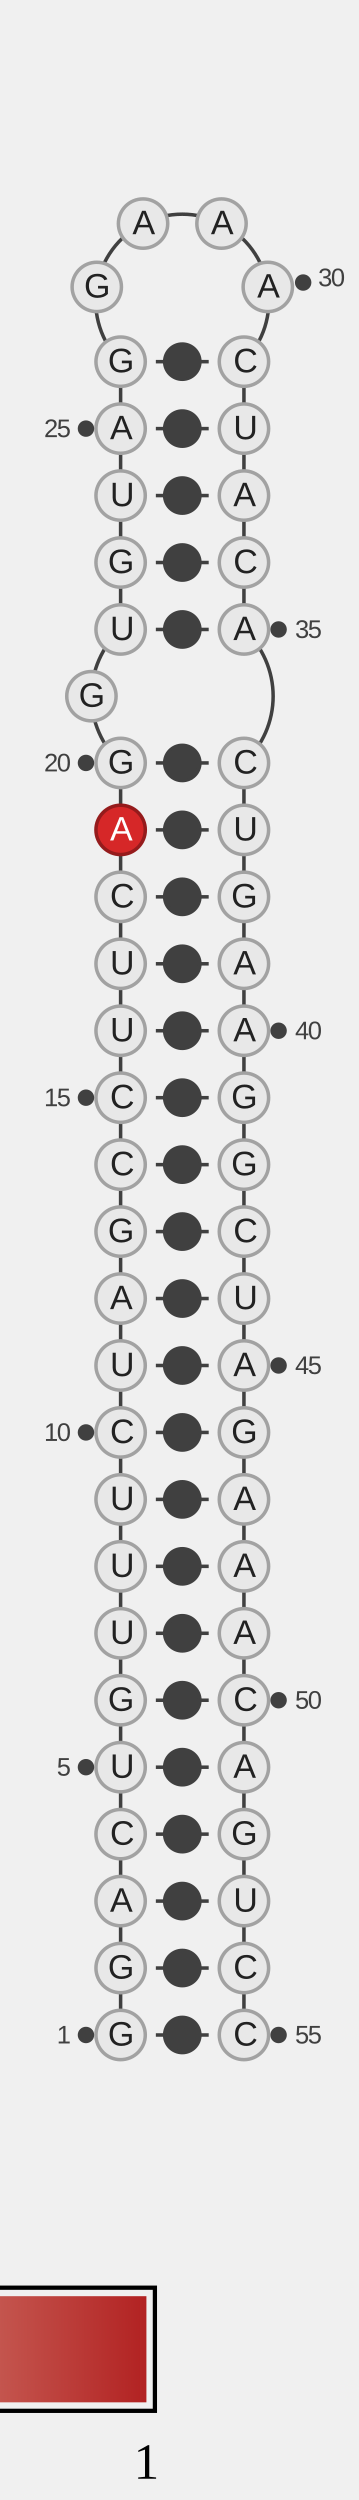
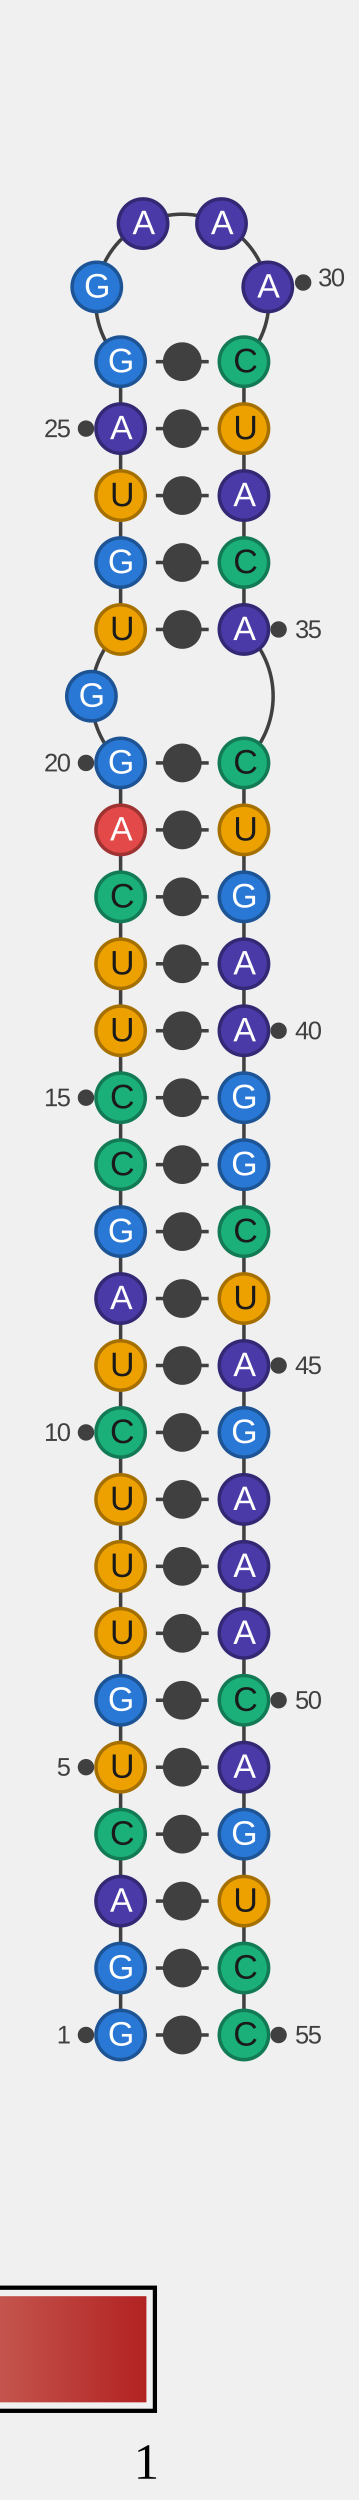
<svg xmlns="http://www.w3.org/2000/svg" width="84.481" height="588.775" viewBox="0 0 84.481 588.775">
  <path d="M 28.406 179.68 A 21.399 21.399 180 0 1 21.529 163.962" stroke="#404040" stroke-width="0.83" fill="none" />
  <path d="M 21.529 163.962 A 21.399 21.399 132.738 0 1 28.406 148.245" stroke="#404040" stroke-width="0.83" fill="none" />
  <path d="M 57.451 148.245 A 21.399 21.399 47.262 0 1 57.451 179.68" stroke="#404040" stroke-width="0.83" fill="none" />
  <g>
-     <circle cx="21.529" cy="163.962" r="5.809" stroke="#a2a2a2" stroke-width="0.83" fill="#e8e8e8" />
-     <text x="18.529" y="166.462" style="fill:#222222;font-family:Arial;font-size:8;">G</text>
+     <circle cx="21.529" cy="163.962" r="5.809" stroke="#1d5495" stroke-width="0.83" fill="#2a78d6" />
+     <text x="18.529" y="166.462" style="fill:#ffffff;font-family:Arial;font-size:8;">G</text>
  </g>
  <path d="M 28.406 85.176 A 20.403 20.403 170.771 0 1 22.79 67.573" stroke="#404040" stroke-width="0.83" fill="none" />
  <path d="M 22.79 67.573 A 20.403 20.403 170.771 0 1 33.69 52.654" stroke="#404040" stroke-width="0.83" fill="none" />
  <path d="M 33.69 52.654 A 20.403 20.403 116.924 0 1 52.167 52.654" stroke="#404040" stroke-width="0.83" fill="none" />
  <path d="M 52.167 52.654 A 20.403 20.403 63.076 0 1 63.067 67.573" stroke="#404040" stroke-width="0.83" fill="none" />
  <path d="M 63.067 67.573 A 20.403 20.403 9.229 0 1 57.451 85.176" stroke="#404040" stroke-width="0.83" fill="none" />
  <g>
-     <circle cx="22.79" cy="67.573" r="5.809" stroke="#a2a2a2" stroke-width="0.83" fill="#e8e8e8" />
-     <text x="19.79" y="70.073" style="fill:#222222;font-family:Arial;font-size:8;">G</text>
-   </g>
-   <g>
-     <circle cx="33.69" cy="52.654" r="5.809" stroke="#a2a2a2" stroke-width="0.83" fill="#e8e8e8" />
-     <text x="31.19" y="55.154" style="fill:#222222;font-family:Arial;font-size:8;">A</text>
-   </g>
-   <g>
-     <circle cx="52.167" cy="52.654" r="5.809" stroke="#a2a2a2" stroke-width="0.83" fill="#e8e8e8" />
-     <text x="49.667" y="55.154" style="fill:#222222;font-family:Arial;font-size:8;">A</text>
-   </g>
-   <g>
-     <circle cx="63.067" cy="67.573" r="5.809" stroke="#a2a2a2" stroke-width="0.83" fill="#e8e8e8" />
-     <text x="60.567" y="70.073" style="fill:#222222;font-family:Arial;font-size:8;">A</text>
+     <circle cx="22.79" cy="67.573" r="5.809" stroke="#1d5495" stroke-width="0.83" fill="#2a78d6" />
+     <text x="19.79" y="70.073" style="fill:#ffffff;font-family:Arial;font-size:8;">G</text>
+   </g>
+   <g>
+     <circle cx="33.69" cy="52.654" r="5.809" stroke="#332874" stroke-width="0.83" fill="#4a3aa7" />
+     <text x="31.19" y="55.154" style="fill:#ffffff;font-family:Arial;font-size:8;">A</text>
+   </g>
+   <g>
+     <circle cx="52.167" cy="52.654" r="5.809" stroke="#332874" stroke-width="0.83" fill="#4a3aa7" />
+     <text x="49.667" y="55.154" style="fill:#ffffff;font-family:Arial;font-size:8;">A</text>
+   </g>
+   <g>
+     <circle cx="63.067" cy="67.573" r="5.809" stroke="#332874" stroke-width="0.83" fill="#4a3aa7" />
+     <text x="60.567" y="70.073" style="fill:#ffffff;font-family:Arial;font-size:8;">A</text>
  </g>
  <g>
    <text x="74.925" y="67.403" style="fill:#404040;font-family:Arial;font-size:6;">3</text>
  </g>
  <g>
    <text x="77.925" y="67.403" style="fill:#404040;font-family:Arial;font-size:6;">0</text>
  </g>
  <g>
    <circle cx="71.398" cy="66.541" r="1.936" stroke-width="0.0" fill="#404040" />
  </g>
  <line x1="28.406" y1="473.451" x2="28.406" y2="469.302" stroke="#404040" stroke-width="0.83" />
  <line x1="28.406" y1="457.684" x2="28.406" y2="453.535" stroke="#404040" stroke-width="0.83" />
  <line x1="28.406" y1="441.916" x2="28.406" y2="437.767" stroke="#404040" stroke-width="0.83" />
  <line x1="28.406" y1="426.149" x2="28.406" y2="422" stroke="#404040" stroke-width="0.83" />
  <line x1="28.406" y1="410.382" x2="28.406" y2="406.232" stroke="#404040" stroke-width="0.83" />
  <line x1="28.406" y1="394.614" x2="28.406" y2="390.465" stroke="#404040" stroke-width="0.83" />
  <line x1="28.406" y1="378.847" x2="28.406" y2="374.698" stroke="#404040" stroke-width="0.83" />
  <line x1="28.406" y1="363.079" x2="28.406" y2="358.93" stroke="#404040" stroke-width="0.83" />
  <line x1="28.406" y1="347.312" x2="28.406" y2="343.163" stroke="#404040" stroke-width="0.83" />
  <line x1="28.406" y1="331.545" x2="28.406" y2="327.395" stroke="#404040" stroke-width="0.83" />
  <line x1="28.406" y1="315.777" x2="28.406" y2="311.628" stroke="#404040" stroke-width="0.83" />
  <line x1="28.406" y1="300.01" x2="28.406" y2="295.86" stroke="#404040" stroke-width="0.83" />
  <line x1="28.406" y1="284.242" x2="28.406" y2="280.093" stroke="#404040" stroke-width="0.83" />
  <line x1="28.406" y1="268.475" x2="28.406" y2="264.326" stroke="#404040" stroke-width="0.83" />
  <line x1="28.406" y1="252.708" x2="28.406" y2="248.558" stroke="#404040" stroke-width="0.83" />
  <line x1="28.406" y1="236.94" x2="28.406" y2="232.791" stroke="#404040" stroke-width="0.83" />
  <line x1="28.406" y1="221.173" x2="28.406" y2="217.023" stroke="#404040" stroke-width="0.83" />
  <line x1="28.406" y1="205.405" x2="28.406" y2="201.256" stroke="#404040" stroke-width="0.83" />
  <line x1="28.406" y1="189.638" x2="28.406" y2="185.489" stroke="#404040" stroke-width="0.83" />
  <line x1="57.451" y1="185.489" x2="57.451" y2="189.638" stroke="#404040" stroke-width="0.83" />
  <line x1="57.451" y1="201.256" x2="57.451" y2="205.405" stroke="#404040" stroke-width="0.83" />
  <line x1="57.451" y1="217.023" x2="57.451" y2="221.173" stroke="#404040" stroke-width="0.83" />
  <line x1="57.451" y1="232.791" x2="57.451" y2="236.94" stroke="#404040" stroke-width="0.83" />
  <line x1="57.451" y1="248.558" x2="57.451" y2="252.708" stroke="#404040" stroke-width="0.83" />
  <line x1="57.451" y1="264.326" x2="57.451" y2="268.475" stroke="#404040" stroke-width="0.83" />
  <line x1="57.451" y1="280.093" x2="57.451" y2="284.242" stroke="#404040" stroke-width="0.83" />
  <line x1="57.451" y1="295.86" x2="57.451" y2="300.01" stroke="#404040" stroke-width="0.83" />
  <line x1="57.451" y1="311.628" x2="57.451" y2="315.777" stroke="#404040" stroke-width="0.83" />
  <line x1="57.451" y1="327.395" x2="57.451" y2="331.545" stroke="#404040" stroke-width="0.83" />
  <line x1="57.451" y1="343.163" x2="57.451" y2="347.312" stroke="#404040" stroke-width="0.83" />
  <line x1="57.451" y1="358.93" x2="57.451" y2="363.079" stroke="#404040" stroke-width="0.83" />
  <line x1="57.451" y1="374.698" x2="57.451" y2="378.847" stroke="#404040" stroke-width="0.83" />
  <line x1="57.451" y1="390.465" x2="57.451" y2="394.614" stroke="#404040" stroke-width="0.83" />
  <line x1="57.451" y1="406.232" x2="57.451" y2="410.382" stroke="#404040" stroke-width="0.83" />
  <line x1="57.451" y1="422" x2="57.451" y2="426.149" stroke="#404040" stroke-width="0.83" />
  <line x1="57.451" y1="437.767" x2="57.451" y2="441.916" stroke="#404040" stroke-width="0.83" />
  <line x1="57.451" y1="453.535" x2="57.451" y2="457.684" stroke="#404040" stroke-width="0.83" />
  <line x1="57.451" y1="469.302" x2="57.451" y2="473.451" stroke="#404040" stroke-width="0.83" />
  <line x1="36.704" y1="479.26" x2="38.779" y2="479.26" stroke="#404040" stroke-width="0.83" />
  <circle cx="42.928" cy="479.26" r="4.149" stroke="#404040" stroke-width="0.83" fill="#404040" />
  <line x1="47.078" y1="479.26" x2="49.152" y2="479.26" stroke="#404040" stroke-width="0.83" />
  <g>
-     <circle cx="28.406" cy="479.26" r="5.809" stroke="#a2a2a2" stroke-width="0.83" fill="#e8e8e8" />
-     <text x="25.406" y="481.76" style="fill:#222222;font-family:Arial;font-size:8;">G</text>
+     <circle cx="28.406" cy="479.26" r="5.809" stroke="#1d5495" stroke-width="0.83" fill="#2a78d6" />
+     <text x="25.406" y="481.76" style="fill:#ffffff;font-family:Arial;font-size:8;">G</text>
  </g>
  <g>
    <text x="13.373" y="481.26" style="fill:#404040;font-family:Arial;font-size:6;">1</text>
  </g>
  <g>
    <circle cx="20.245" cy="479.26" r="1.936" stroke-width="0.0" fill="#404040" />
  </g>
  <g>
-     <circle cx="57.451" cy="479.26" r="5.809" stroke="#a2a2a2" stroke-width="0.83" fill="#e8e8e8" />
-     <text x="54.951" y="481.76" style="fill:#222222;font-family:Arial;font-size:8;">C</text>
+     <circle cx="57.451" cy="479.26" r="5.809" stroke="#127a55" stroke-width="0.83" fill="#1baf7a" />
+     <text x="54.951" y="481.76" style="fill:#1a1a1a;font-family:Arial;font-size:8;">C</text>
  </g>
  <g>
    <text x="69.484" y="481.26" style="fill:#404040;font-family:Arial;font-size:6;">5</text>
  </g>
  <g>
    <text x="72.484" y="481.26" style="fill:#404040;font-family:Arial;font-size:6;">5</text>
  </g>
  <g>
    <circle cx="65.611" cy="479.26" r="1.936" stroke-width="0.0" fill="#404040" />
  </g>
  <line x1="36.704" y1="463.493" x2="38.779" y2="463.493" stroke="#404040" stroke-width="0.83" />
  <circle cx="42.928" cy="463.493" r="4.149" stroke="#404040" stroke-width="0.83" fill="#404040" />
  <line x1="47.078" y1="463.493" x2="49.152" y2="463.493" stroke="#404040" stroke-width="0.83" />
  <g>
-     <circle cx="28.406" cy="463.493" r="5.809" stroke="#a2a2a2" stroke-width="0.83" fill="#e8e8e8" />
-     <text x="25.406" y="465.993" style="fill:#222222;font-family:Arial;font-size:8;">G</text>
-   </g>
-   <g>
-     <circle cx="57.451" cy="463.493" r="5.809" stroke="#a2a2a2" stroke-width="0.83" fill="#e8e8e8" />
-     <text x="54.951" y="465.993" style="fill:#222222;font-family:Arial;font-size:8;">C</text>
+     <circle cx="28.406" cy="463.493" r="5.809" stroke="#1d5495" stroke-width="0.83" fill="#2a78d6" />
+     <text x="25.406" y="465.993" style="fill:#ffffff;font-family:Arial;font-size:8;">G</text>
+   </g>
+   <g>
+     <circle cx="57.451" cy="463.493" r="5.809" stroke="#127a55" stroke-width="0.83" fill="#1baf7a" />
+     <text x="54.951" y="465.993" style="fill:#1a1a1a;font-family:Arial;font-size:8;">C</text>
  </g>
  <line x1="36.704" y1="447.726" x2="38.779" y2="447.726" stroke="#404040" stroke-width="0.83" />
  <circle cx="42.928" cy="447.726" r="4.149" stroke="#404040" stroke-width="0.83" fill="#404040" />
  <line x1="47.078" y1="447.726" x2="49.152" y2="447.726" stroke="#404040" stroke-width="0.83" />
  <g>
-     <circle cx="28.406" cy="447.726" r="5.809" stroke="#a2a2a2" stroke-width="0.83" fill="#e8e8e8" />
-     <text x="25.906" y="450.226" style="fill:#222222;font-family:Arial;font-size:8;">A</text>
-   </g>
-   <g>
-     <circle cx="57.451" cy="447.726" r="5.809" stroke="#a2a2a2" stroke-width="0.83" fill="#e8e8e8" />
-     <text x="54.951" y="450.226" style="fill:#222222;font-family:Arial;font-size:8;">U</text>
+     <circle cx="28.406" cy="447.726" r="5.809" stroke="#332874" stroke-width="0.83" fill="#4a3aa7" />
+     <text x="25.906" y="450.226" style="fill:#ffffff;font-family:Arial;font-size:8;">A</text>
+   </g>
+   <g>
+     <circle cx="57.451" cy="447.726" r="5.809" stroke="#a57000" stroke-width="0.83" fill="#eda100" />
+     <text x="54.951" y="450.226" style="fill:#1a1a1a;font-family:Arial;font-size:8;">U</text>
  </g>
  <line x1="36.704" y1="431.958" x2="38.779" y2="431.958" stroke="#404040" stroke-width="0.83" />
  <circle cx="42.928" cy="431.958" r="4.149" stroke="#404040" stroke-width="0.83" fill="#404040" />
  <line x1="47.078" y1="431.958" x2="49.152" y2="431.958" stroke="#404040" stroke-width="0.83" />
  <g>
-     <circle cx="28.406" cy="431.958" r="5.809" stroke="#a2a2a2" stroke-width="0.83" fill="#e8e8e8" />
-     <text x="25.906" y="434.458" style="fill:#222222;font-family:Arial;font-size:8;">C</text>
-   </g>
-   <g>
-     <circle cx="57.451" cy="431.958" r="5.809" stroke="#a2a2a2" stroke-width="0.83" fill="#e8e8e8" />
-     <text x="54.451" y="434.458" style="fill:#222222;font-family:Arial;font-size:8;">G</text>
+     <circle cx="28.406" cy="431.958" r="5.809" stroke="#127a55" stroke-width="0.83" fill="#1baf7a" />
+     <text x="25.906" y="434.458" style="fill:#1a1a1a;font-family:Arial;font-size:8;">C</text>
+   </g>
+   <g>
+     <circle cx="57.451" cy="431.958" r="5.809" stroke="#1d5495" stroke-width="0.83" fill="#2a78d6" />
+     <text x="54.451" y="434.458" style="fill:#ffffff;font-family:Arial;font-size:8;">G</text>
  </g>
  <line x1="36.704" y1="416.191" x2="38.779" y2="416.191" stroke="#404040" stroke-width="0.83" />
  <circle cx="42.928" cy="416.191" r="4.149" stroke="#404040" stroke-width="0.83" fill="#404040" />
  <line x1="47.078" y1="416.191" x2="49.152" y2="416.191" stroke="#404040" stroke-width="0.83" />
  <g>
-     <circle cx="28.406" cy="416.191" r="5.809" stroke="#a2a2a2" stroke-width="0.83" fill="#e8e8e8" />
-     <text x="25.906" y="418.691" style="fill:#222222;font-family:Arial;font-size:8;">U</text>
+     <circle cx="28.406" cy="416.191" r="5.809" stroke="#a57000" stroke-width="0.83" fill="#eda100" />
+     <text x="25.906" y="418.691" style="fill:#1a1a1a;font-family:Arial;font-size:8;">U</text>
  </g>
  <g>
    <text x="13.373" y="418.191" style="fill:#404040;font-family:Arial;font-size:6;">5</text>
  </g>
  <g>
    <circle cx="20.245" cy="416.191" r="1.936" stroke-width="0.0" fill="#404040" />
  </g>
  <g>
-     <circle cx="57.451" cy="416.191" r="5.809" stroke="#a2a2a2" stroke-width="0.83" fill="#e8e8e8" />
-     <text x="54.951" y="418.691" style="fill:#222222;font-family:Arial;font-size:8;">A</text>
+     <circle cx="57.451" cy="416.191" r="5.809" stroke="#332874" stroke-width="0.83" fill="#4a3aa7" />
+     <text x="54.951" y="418.691" style="fill:#ffffff;font-family:Arial;font-size:8;">A</text>
  </g>
  <line x1="36.704" y1="400.423" x2="38.779" y2="400.423" stroke="#404040" stroke-width="0.83" />
  <circle cx="42.928" cy="400.423" r="4.149" stroke="#404040" stroke-width="0.83" fill="#404040" />
  <line x1="47.078" y1="400.423" x2="49.152" y2="400.423" stroke="#404040" stroke-width="0.83" />
  <g>
-     <circle cx="28.406" cy="400.423" r="5.809" stroke="#a2a2a2" stroke-width="0.83" fill="#e8e8e8" />
-     <text x="25.406" y="402.923" style="fill:#222222;font-family:Arial;font-size:8;">G</text>
-   </g>
-   <g>
-     <circle cx="57.451" cy="400.423" r="5.809" stroke="#a2a2a2" stroke-width="0.83" fill="#e8e8e8" />
-     <text x="54.951" y="402.923" style="fill:#222222;font-family:Arial;font-size:8;">C</text>
+     <circle cx="28.406" cy="400.423" r="5.809" stroke="#1d5495" stroke-width="0.83" fill="#2a78d6" />
+     <text x="25.406" y="402.923" style="fill:#ffffff;font-family:Arial;font-size:8;">G</text>
+   </g>
+   <g>
+     <circle cx="57.451" cy="400.423" r="5.809" stroke="#127a55" stroke-width="0.83" fill="#1baf7a" />
+     <text x="54.951" y="402.923" style="fill:#1a1a1a;font-family:Arial;font-size:8;">C</text>
  </g>
  <g>
    <text x="69.484" y="402.423" style="fill:#404040;font-family:Arial;font-size:6;">5</text>
  </g>
  <g>
    <text x="72.484" y="402.423" style="fill:#404040;font-family:Arial;font-size:6;">0</text>
  </g>
  <g>
    <circle cx="65.611" cy="400.423" r="1.936" stroke-width="0.0" fill="#404040" />
  </g>
  <line x1="36.704" y1="384.656" x2="38.779" y2="384.656" stroke="#404040" stroke-width="0.83" />
  <circle cx="42.928" cy="384.656" r="4.149" stroke="#404040" stroke-width="0.83" fill="#404040" />
  <line x1="47.078" y1="384.656" x2="49.152" y2="384.656" stroke="#404040" stroke-width="0.83" />
  <g>
-     <circle cx="28.406" cy="384.656" r="5.809" stroke="#a2a2a2" stroke-width="0.83" fill="#e8e8e8" />
-     <text x="25.906" y="387.156" style="fill:#222222;font-family:Arial;font-size:8;">U</text>
-   </g>
-   <g>
-     <circle cx="57.451" cy="384.656" r="5.809" stroke="#a2a2a2" stroke-width="0.83" fill="#e8e8e8" />
-     <text x="54.951" y="387.156" style="fill:#222222;font-family:Arial;font-size:8;">A</text>
+     <circle cx="28.406" cy="384.656" r="5.809" stroke="#a57000" stroke-width="0.83" fill="#eda100" />
+     <text x="25.906" y="387.156" style="fill:#1a1a1a;font-family:Arial;font-size:8;">U</text>
+   </g>
+   <g>
+     <circle cx="57.451" cy="384.656" r="5.809" stroke="#332874" stroke-width="0.83" fill="#4a3aa7" />
+     <text x="54.951" y="387.156" style="fill:#ffffff;font-family:Arial;font-size:8;">A</text>
  </g>
  <line x1="36.704" y1="368.888" x2="38.779" y2="368.888" stroke="#404040" stroke-width="0.83" />
  <circle cx="42.928" cy="368.888" r="4.149" stroke="#404040" stroke-width="0.83" fill="#404040" />
  <line x1="47.078" y1="368.888" x2="49.152" y2="368.888" stroke="#404040" stroke-width="0.83" />
  <g>
-     <circle cx="28.406" cy="368.888" r="5.809" stroke="#a2a2a2" stroke-width="0.83" fill="#e8e8e8" />
-     <text x="25.906" y="371.388" style="fill:#222222;font-family:Arial;font-size:8;">U</text>
-   </g>
-   <g>
-     <circle cx="57.451" cy="368.888" r="5.809" stroke="#a2a2a2" stroke-width="0.83" fill="#e8e8e8" />
-     <text x="54.951" y="371.388" style="fill:#222222;font-family:Arial;font-size:8;">A</text>
+     <circle cx="28.406" cy="368.888" r="5.809" stroke="#a57000" stroke-width="0.83" fill="#eda100" />
+     <text x="25.906" y="371.388" style="fill:#1a1a1a;font-family:Arial;font-size:8;">U</text>
+   </g>
+   <g>
+     <circle cx="57.451" cy="368.888" r="5.809" stroke="#332874" stroke-width="0.83" fill="#4a3aa7" />
+     <text x="54.951" y="371.388" style="fill:#ffffff;font-family:Arial;font-size:8;">A</text>
  </g>
  <line x1="36.704" y1="353.121" x2="38.779" y2="353.121" stroke="#404040" stroke-width="0.83" />
  <circle cx="42.928" cy="353.121" r="4.149" stroke="#404040" stroke-width="0.83" fill="#404040" />
  <line x1="47.078" y1="353.121" x2="49.152" y2="353.121" stroke="#404040" stroke-width="0.83" />
  <g>
-     <circle cx="28.406" cy="353.121" r="5.809" stroke="#a2a2a2" stroke-width="0.83" fill="#e8e8e8" />
-     <text x="25.906" y="355.621" style="fill:#222222;font-family:Arial;font-size:8;">U</text>
-   </g>
-   <g>
-     <circle cx="57.451" cy="353.121" r="5.809" stroke="#a2a2a2" stroke-width="0.83" fill="#e8e8e8" />
-     <text x="54.951" y="355.621" style="fill:#222222;font-family:Arial;font-size:8;">A</text>
+     <circle cx="28.406" cy="353.121" r="5.809" stroke="#a57000" stroke-width="0.83" fill="#eda100" />
+     <text x="25.906" y="355.621" style="fill:#1a1a1a;font-family:Arial;font-size:8;">U</text>
+   </g>
+   <g>
+     <circle cx="57.451" cy="353.121" r="5.809" stroke="#332874" stroke-width="0.83" fill="#4a3aa7" />
+     <text x="54.951" y="355.621" style="fill:#ffffff;font-family:Arial;font-size:8;">A</text>
  </g>
  <line x1="36.704" y1="337.354" x2="38.779" y2="337.354" stroke="#404040" stroke-width="0.83" />
  <circle cx="42.928" cy="337.354" r="4.149" stroke="#404040" stroke-width="0.83" fill="#404040" />
  <line x1="47.078" y1="337.354" x2="49.152" y2="337.354" stroke="#404040" stroke-width="0.83" />
  <g>
-     <circle cx="28.406" cy="337.354" r="5.809" stroke="#a2a2a2" stroke-width="0.83" fill="#e8e8e8" />
-     <text x="25.906" y="339.854" style="fill:#222222;font-family:Arial;font-size:8;">C</text>
+     <circle cx="28.406" cy="337.354" r="5.809" stroke="#127a55" stroke-width="0.83" fill="#1baf7a" />
+     <text x="25.906" y="339.854" style="fill:#1a1a1a;font-family:Arial;font-size:8;">C</text>
  </g>
  <g>
    <text x="13.373" y="339.354" style="fill:#404040;font-family:Arial;font-size:6;">0</text>
  </g>
  <g>
    <text x="10.373" y="339.354" style="fill:#404040;font-family:Arial;font-size:6;">1</text>
  </g>
  <g>
    <circle cx="20.245" cy="337.354" r="1.936" stroke-width="0.0" fill="#404040" />
  </g>
  <g>
-     <circle cx="57.451" cy="337.354" r="5.809" stroke="#a2a2a2" stroke-width="0.83" fill="#e8e8e8" />
-     <text x="54.451" y="339.854" style="fill:#222222;font-family:Arial;font-size:8;">G</text>
+     <circle cx="57.451" cy="337.354" r="5.809" stroke="#1d5495" stroke-width="0.83" fill="#2a78d6" />
+     <text x="54.451" y="339.854" style="fill:#ffffff;font-family:Arial;font-size:8;">G</text>
  </g>
  <line x1="36.704" y1="321.586" x2="38.779" y2="321.586" stroke="#404040" stroke-width="0.83" />
  <circle cx="42.928" cy="321.586" r="4.149" stroke="#404040" stroke-width="0.83" fill="#404040" />
  <line x1="47.078" y1="321.586" x2="49.152" y2="321.586" stroke="#404040" stroke-width="0.83" />
  <g>
-     <circle cx="28.406" cy="321.586" r="5.809" stroke="#a2a2a2" stroke-width="0.83" fill="#e8e8e8" />
-     <text x="25.906" y="324.086" style="fill:#222222;font-family:Arial;font-size:8;">U</text>
-   </g>
-   <g>
-     <circle cx="57.451" cy="321.586" r="5.809" stroke="#a2a2a2" stroke-width="0.83" fill="#e8e8e8" />
-     <text x="54.951" y="324.086" style="fill:#222222;font-family:Arial;font-size:8;">A</text>
+     <circle cx="28.406" cy="321.586" r="5.809" stroke="#a57000" stroke-width="0.83" fill="#eda100" />
+     <text x="25.906" y="324.086" style="fill:#1a1a1a;font-family:Arial;font-size:8;">U</text>
+   </g>
+   <g>
+     <circle cx="57.451" cy="321.586" r="5.809" stroke="#332874" stroke-width="0.83" fill="#4a3aa7" />
+     <text x="54.951" y="324.086" style="fill:#ffffff;font-family:Arial;font-size:8;">A</text>
  </g>
  <g>
    <text x="69.484" y="323.586" style="fill:#404040;font-family:Arial;font-size:6;">4</text>
  </g>
  <g>
    <text x="72.484" y="323.586" style="fill:#404040;font-family:Arial;font-size:6;">5</text>
  </g>
  <g>
    <circle cx="65.611" cy="321.586" r="1.936" stroke-width="0.0" fill="#404040" />
  </g>
  <line x1="36.704" y1="305.819" x2="38.779" y2="305.819" stroke="#404040" stroke-width="0.83" />
  <circle cx="42.928" cy="305.819" r="4.149" stroke="#404040" stroke-width="0.83" fill="#404040" />
  <line x1="47.078" y1="305.819" x2="49.152" y2="305.819" stroke="#404040" stroke-width="0.83" />
  <g>
-     <circle cx="28.406" cy="305.819" r="5.809" stroke="#a2a2a2" stroke-width="0.83" fill="#e8e8e8" />
-     <text x="25.906" y="308.319" style="fill:#222222;font-family:Arial;font-size:8;">A</text>
-   </g>
-   <g>
-     <circle cx="57.451" cy="305.819" r="5.809" stroke="#a2a2a2" stroke-width="0.83" fill="#e8e8e8" />
-     <text x="54.951" y="308.319" style="fill:#222222;font-family:Arial;font-size:8;">U</text>
+     <circle cx="28.406" cy="305.819" r="5.809" stroke="#332874" stroke-width="0.83" fill="#4a3aa7" />
+     <text x="25.906" y="308.319" style="fill:#ffffff;font-family:Arial;font-size:8;">A</text>
+   </g>
+   <g>
+     <circle cx="57.451" cy="305.819" r="5.809" stroke="#a57000" stroke-width="0.83" fill="#eda100" />
+     <text x="54.951" y="308.319" style="fill:#1a1a1a;font-family:Arial;font-size:8;">U</text>
  </g>
  <line x1="36.704" y1="290.051" x2="38.779" y2="290.051" stroke="#404040" stroke-width="0.83" />
  <circle cx="42.928" cy="290.051" r="4.149" stroke="#404040" stroke-width="0.83" fill="#404040" />
  <line x1="47.078" y1="290.051" x2="49.152" y2="290.051" stroke="#404040" stroke-width="0.83" />
  <g>
-     <circle cx="28.406" cy="290.051" r="5.809" stroke="#a2a2a2" stroke-width="0.83" fill="#e8e8e8" />
-     <text x="25.406" y="292.551" style="fill:#222222;font-family:Arial;font-size:8;">G</text>
-   </g>
-   <g>
-     <circle cx="57.451" cy="290.051" r="5.809" stroke="#a2a2a2" stroke-width="0.83" fill="#e8e8e8" />
-     <text x="54.951" y="292.551" style="fill:#222222;font-family:Arial;font-size:8;">C</text>
+     <circle cx="28.406" cy="290.051" r="5.809" stroke="#1d5495" stroke-width="0.83" fill="#2a78d6" />
+     <text x="25.406" y="292.551" style="fill:#ffffff;font-family:Arial;font-size:8;">G</text>
+   </g>
+   <g>
+     <circle cx="57.451" cy="290.051" r="5.809" stroke="#127a55" stroke-width="0.83" fill="#1baf7a" />
+     <text x="54.951" y="292.551" style="fill:#1a1a1a;font-family:Arial;font-size:8;">C</text>
  </g>
  <line x1="36.704" y1="274.284" x2="38.779" y2="274.284" stroke="#404040" stroke-width="0.83" />
  <circle cx="42.928" cy="274.284" r="4.149" stroke="#404040" stroke-width="0.83" fill="#404040" />
  <line x1="47.078" y1="274.284" x2="49.152" y2="274.284" stroke="#404040" stroke-width="0.83" />
  <g>
-     <circle cx="28.406" cy="274.284" r="5.809" stroke="#a2a2a2" stroke-width="0.83" fill="#e8e8e8" />
-     <text x="25.906" y="276.784" style="fill:#222222;font-family:Arial;font-size:8;">C</text>
-   </g>
-   <g>
-     <circle cx="57.451" cy="274.284" r="5.809" stroke="#a2a2a2" stroke-width="0.83" fill="#e8e8e8" />
-     <text x="54.451" y="276.784" style="fill:#222222;font-family:Arial;font-size:8;">G</text>
+     <circle cx="28.406" cy="274.284" r="5.809" stroke="#127a55" stroke-width="0.83" fill="#1baf7a" />
+     <text x="25.906" y="276.784" style="fill:#1a1a1a;font-family:Arial;font-size:8;">C</text>
+   </g>
+   <g>
+     <circle cx="57.451" cy="274.284" r="5.809" stroke="#1d5495" stroke-width="0.83" fill="#2a78d6" />
+     <text x="54.451" y="276.784" style="fill:#ffffff;font-family:Arial;font-size:8;">G</text>
  </g>
  <line x1="36.704" y1="258.517" x2="38.779" y2="258.517" stroke="#404040" stroke-width="0.83" />
  <circle cx="42.928" cy="258.517" r="4.149" stroke="#404040" stroke-width="0.83" fill="#404040" />
  <line x1="47.078" y1="258.517" x2="49.152" y2="258.517" stroke="#404040" stroke-width="0.83" />
  <g>
-     <circle cx="28.406" cy="258.517" r="5.809" stroke="#a2a2a2" stroke-width="0.83" fill="#e8e8e8" />
-     <text x="25.906" y="261.017" style="fill:#222222;font-family:Arial;font-size:8;">C</text>
+     <circle cx="28.406" cy="258.517" r="5.809" stroke="#127a55" stroke-width="0.83" fill="#1baf7a" />
+     <text x="25.906" y="261.017" style="fill:#1a1a1a;font-family:Arial;font-size:8;">C</text>
  </g>
  <g>
    <text x="13.373" y="260.517" style="fill:#404040;font-family:Arial;font-size:6;">5</text>
  </g>
  <g>
    <text x="10.373" y="260.517" style="fill:#404040;font-family:Arial;font-size:6;">1</text>
  </g>
  <g>
    <circle cx="20.245" cy="258.517" r="1.936" stroke-width="0.0" fill="#404040" />
  </g>
  <g>
-     <circle cx="57.451" cy="258.517" r="5.809" stroke="#a2a2a2" stroke-width="0.83" fill="#e8e8e8" />
-     <text x="54.451" y="261.017" style="fill:#222222;font-family:Arial;font-size:8;">G</text>
+     <circle cx="57.451" cy="258.517" r="5.809" stroke="#1d5495" stroke-width="0.83" fill="#2a78d6" />
+     <text x="54.451" y="261.017" style="fill:#ffffff;font-family:Arial;font-size:8;">G</text>
  </g>
  <line x1="36.704" y1="242.749" x2="38.779" y2="242.749" stroke="#404040" stroke-width="0.83" />
  <circle cx="42.928" cy="242.749" r="4.149" stroke="#404040" stroke-width="0.83" fill="#404040" />
  <line x1="47.078" y1="242.749" x2="49.152" y2="242.749" stroke="#404040" stroke-width="0.83" />
  <g>
-     <circle cx="28.406" cy="242.749" r="5.809" stroke="#a2a2a2" stroke-width="0.83" fill="#e8e8e8" />
-     <text x="25.906" y="245.249" style="fill:#222222;font-family:Arial;font-size:8;">U</text>
-   </g>
-   <g>
-     <circle cx="57.451" cy="242.749" r="5.809" stroke="#a2a2a2" stroke-width="0.83" fill="#e8e8e8" />
-     <text x="54.951" y="245.249" style="fill:#222222;font-family:Arial;font-size:8;">A</text>
+     <circle cx="28.406" cy="242.749" r="5.809" stroke="#a57000" stroke-width="0.83" fill="#eda100" />
+     <text x="25.906" y="245.249" style="fill:#1a1a1a;font-family:Arial;font-size:8;">U</text>
+   </g>
+   <g>
+     <circle cx="57.451" cy="242.749" r="5.809" stroke="#332874" stroke-width="0.83" fill="#4a3aa7" />
+     <text x="54.951" y="245.249" style="fill:#ffffff;font-family:Arial;font-size:8;">A</text>
  </g>
  <g>
    <text x="69.484" y="244.749" style="fill:#404040;font-family:Arial;font-size:6;">4</text>
  </g>
  <g>
    <text x="72.484" y="244.749" style="fill:#404040;font-family:Arial;font-size:6;">0</text>
  </g>
  <g>
    <circle cx="65.611" cy="242.749" r="1.936" stroke-width="0.0" fill="#404040" />
  </g>
  <line x1="36.704" y1="226.982" x2="38.779" y2="226.982" stroke="#404040" stroke-width="0.83" />
  <circle cx="42.928" cy="226.982" r="4.149" stroke="#404040" stroke-width="0.83" fill="#404040" />
  <line x1="47.078" y1="226.982" x2="49.152" y2="226.982" stroke="#404040" stroke-width="0.83" />
  <g>
-     <circle cx="28.406" cy="226.982" r="5.809" stroke="#a2a2a2" stroke-width="0.83" fill="#e8e8e8" />
-     <text x="25.906" y="229.482" style="fill:#222222;font-family:Arial;font-size:8;">U</text>
-   </g>
-   <g>
-     <circle cx="57.451" cy="226.982" r="5.809" stroke="#a2a2a2" stroke-width="0.83" fill="#e8e8e8" />
-     <text x="54.951" y="229.482" style="fill:#222222;font-family:Arial;font-size:8;">A</text>
+     <circle cx="28.406" cy="226.982" r="5.809" stroke="#a57000" stroke-width="0.83" fill="#eda100" />
+     <text x="25.906" y="229.482" style="fill:#1a1a1a;font-family:Arial;font-size:8;">U</text>
+   </g>
+   <g>
+     <circle cx="57.451" cy="226.982" r="5.809" stroke="#332874" stroke-width="0.83" fill="#4a3aa7" />
+     <text x="54.951" y="229.482" style="fill:#ffffff;font-family:Arial;font-size:8;">A</text>
  </g>
  <line x1="36.704" y1="211.214" x2="38.779" y2="211.214" stroke="#404040" stroke-width="0.83" />
  <circle cx="42.928" cy="211.214" r="4.149" stroke="#404040" stroke-width="0.83" fill="#404040" />
  <line x1="47.078" y1="211.214" x2="49.152" y2="211.214" stroke="#404040" stroke-width="0.83" />
  <g>
-     <circle cx="28.406" cy="211.214" r="5.809" stroke="#a2a2a2" stroke-width="0.83" fill="#e8e8e8" />
-     <text x="25.906" y="213.714" style="fill:#222222;font-family:Arial;font-size:8;">C</text>
-   </g>
-   <g>
-     <circle cx="57.451" cy="211.214" r="5.809" stroke="#a2a2a2" stroke-width="0.83" fill="#e8e8e8" />
-     <text x="54.451" y="213.714" style="fill:#222222;font-family:Arial;font-size:8;">G</text>
+     <circle cx="28.406" cy="211.214" r="5.809" stroke="#127a55" stroke-width="0.83" fill="#1baf7a" />
+     <text x="25.906" y="213.714" style="fill:#1a1a1a;font-family:Arial;font-size:8;">C</text>
+   </g>
+   <g>
+     <circle cx="57.451" cy="211.214" r="5.809" stroke="#1d5495" stroke-width="0.83" fill="#2a78d6" />
+     <text x="54.451" y="213.714" style="fill:#ffffff;font-family:Arial;font-size:8;">G</text>
  </g>
  <line x1="36.704" y1="195.447" x2="38.779" y2="195.447" stroke="#404040" stroke-width="0.83" />
  <circle cx="42.928" cy="195.447" r="4.149" stroke="#404040" stroke-width="0.83" fill="#404040" />
  <line x1="47.078" y1="195.447" x2="49.152" y2="195.447" stroke="#404040" stroke-width="0.83" />
  <g>
-     <circle cx="28.406" cy="195.447" r="5.809" stroke="#951b1c" stroke-width="0.83" fill="#d62728" />
+     <circle cx="28.406" cy="195.447" r="5.809" stroke="#9e3332" stroke-width="0.83" fill="#e34948" />
    <text x="25.906" y="197.947" style="fill:#ffffff;font-family:Arial;font-size:8;">A</text>
  </g>
  <g>
-     <circle cx="57.451" cy="195.447" r="5.809" stroke="#a2a2a2" stroke-width="0.83" fill="#e8e8e8" />
-     <text x="54.951" y="197.947" style="fill:#222222;font-family:Arial;font-size:8;">U</text>
+     <circle cx="57.451" cy="195.447" r="5.809" stroke="#a57000" stroke-width="0.83" fill="#eda100" />
+     <text x="54.951" y="197.947" style="fill:#1a1a1a;font-family:Arial;font-size:8;">U</text>
  </g>
  <line x1="36.704" y1="179.68" x2="38.779" y2="179.68" stroke="#404040" stroke-width="0.83" />
  <circle cx="42.928" cy="179.68" r="4.149" stroke="#404040" stroke-width="0.83" fill="#404040" />
  <line x1="47.078" y1="179.68" x2="49.152" y2="179.68" stroke="#404040" stroke-width="0.83" />
  <g>
-     <circle cx="28.406" cy="179.68" r="5.809" stroke="#a2a2a2" stroke-width="0.83" fill="#e8e8e8" />
-     <text x="25.406" y="182.18" style="fill:#222222;font-family:Arial;font-size:8;">G</text>
+     <circle cx="28.406" cy="179.68" r="5.809" stroke="#1d5495" stroke-width="0.83" fill="#2a78d6" />
+     <text x="25.406" y="182.18" style="fill:#ffffff;font-family:Arial;font-size:8;">G</text>
  </g>
  <g>
    <text x="13.373" y="181.68" style="fill:#404040;font-family:Arial;font-size:6;">0</text>
  </g>
  <g>
    <text x="10.373" y="181.68" style="fill:#404040;font-family:Arial;font-size:6;">2</text>
  </g>
  <g>
    <circle cx="20.245" cy="179.68" r="1.936" stroke-width="0.0" fill="#404040" />
  </g>
  <g>
-     <circle cx="57.451" cy="179.68" r="5.809" stroke="#a2a2a2" stroke-width="0.83" fill="#e8e8e8" />
-     <text x="54.951" y="182.18" style="fill:#222222;font-family:Arial;font-size:8;">C</text>
+     <circle cx="57.451" cy="179.68" r="5.809" stroke="#127a55" stroke-width="0.83" fill="#1baf7a" />
+     <text x="54.951" y="182.18" style="fill:#1a1a1a;font-family:Arial;font-size:8;">C</text>
  </g>
  <line x1="28.406" y1="142.436" x2="28.406" y2="138.287" stroke="#404040" stroke-width="0.83" />
  <line x1="28.406" y1="126.669" x2="28.406" y2="122.519" stroke="#404040" stroke-width="0.83" />
  <line x1="28.406" y1="110.901" x2="28.406" y2="106.752" stroke="#404040" stroke-width="0.83" />
  <line x1="28.406" y1="95.134" x2="28.406" y2="90.985" stroke="#404040" stroke-width="0.83" />
  <line x1="57.451" y1="90.985" x2="57.451" y2="95.134" stroke="#404040" stroke-width="0.83" />
  <line x1="57.451" y1="106.752" x2="57.451" y2="110.901" stroke="#404040" stroke-width="0.83" />
  <line x1="57.451" y1="122.519" x2="57.451" y2="126.669" stroke="#404040" stroke-width="0.83" />
  <line x1="57.451" y1="138.287" x2="57.451" y2="142.436" stroke="#404040" stroke-width="0.83" />
  <line x1="36.704" y1="148.245" x2="38.779" y2="148.245" stroke="#404040" stroke-width="0.83" />
  <circle cx="42.928" cy="148.245" r="4.149" stroke="#404040" stroke-width="0.83" fill="#404040" />
  <line x1="47.078" y1="148.245" x2="49.152" y2="148.245" stroke="#404040" stroke-width="0.83" />
  <g>
-     <circle cx="28.406" cy="148.245" r="5.809" stroke="#a2a2a2" stroke-width="0.83" fill="#e8e8e8" />
-     <text x="25.906" y="150.745" style="fill:#222222;font-family:Arial;font-size:8;">U</text>
-   </g>
-   <g>
-     <circle cx="57.451" cy="148.245" r="5.809" stroke="#a2a2a2" stroke-width="0.83" fill="#e8e8e8" />
-     <text x="54.951" y="150.745" style="fill:#222222;font-family:Arial;font-size:8;">A</text>
+     <circle cx="28.406" cy="148.245" r="5.809" stroke="#a57000" stroke-width="0.83" fill="#eda100" />
+     <text x="25.906" y="150.745" style="fill:#1a1a1a;font-family:Arial;font-size:8;">U</text>
+   </g>
+   <g>
+     <circle cx="57.451" cy="148.245" r="5.809" stroke="#332874" stroke-width="0.83" fill="#4a3aa7" />
+     <text x="54.951" y="150.745" style="fill:#ffffff;font-family:Arial;font-size:8;">A</text>
  </g>
  <g>
    <text x="69.484" y="150.245" style="fill:#404040;font-family:Arial;font-size:6;">3</text>
  </g>
  <g>
    <text x="72.484" y="150.245" style="fill:#404040;font-family:Arial;font-size:6;">5</text>
  </g>
  <g>
    <circle cx="65.611" cy="148.245" r="1.936" stroke-width="0.0" fill="#404040" />
  </g>
  <line x1="36.704" y1="132.478" x2="38.779" y2="132.478" stroke="#404040" stroke-width="0.83" />
  <circle cx="42.928" cy="132.478" r="4.149" stroke="#404040" stroke-width="0.83" fill="#404040" />
  <line x1="47.078" y1="132.478" x2="49.152" y2="132.478" stroke="#404040" stroke-width="0.83" />
  <g>
-     <circle cx="28.406" cy="132.478" r="5.809" stroke="#a2a2a2" stroke-width="0.83" fill="#e8e8e8" />
-     <text x="25.406" y="134.978" style="fill:#222222;font-family:Arial;font-size:8;">G</text>
-   </g>
-   <g>
-     <circle cx="57.451" cy="132.478" r="5.809" stroke="#a2a2a2" stroke-width="0.83" fill="#e8e8e8" />
-     <text x="54.951" y="134.978" style="fill:#222222;font-family:Arial;font-size:8;">C</text>
+     <circle cx="28.406" cy="132.478" r="5.809" stroke="#1d5495" stroke-width="0.83" fill="#2a78d6" />
+     <text x="25.406" y="134.978" style="fill:#ffffff;font-family:Arial;font-size:8;">G</text>
+   </g>
+   <g>
+     <circle cx="57.451" cy="132.478" r="5.809" stroke="#127a55" stroke-width="0.83" fill="#1baf7a" />
+     <text x="54.951" y="134.978" style="fill:#1a1a1a;font-family:Arial;font-size:8;">C</text>
  </g>
  <line x1="36.704" y1="116.71" x2="38.779" y2="116.71" stroke="#404040" stroke-width="0.83" />
  <circle cx="42.928" cy="116.71" r="4.149" stroke="#404040" stroke-width="0.83" fill="#404040" />
  <line x1="47.078" y1="116.71" x2="49.152" y2="116.71" stroke="#404040" stroke-width="0.83" />
  <g>
-     <circle cx="28.406" cy="116.71" r="5.809" stroke="#a2a2a2" stroke-width="0.83" fill="#e8e8e8" />
-     <text x="25.906" y="119.21" style="fill:#222222;font-family:Arial;font-size:8;">U</text>
-   </g>
-   <g>
-     <circle cx="57.451" cy="116.71" r="5.809" stroke="#a2a2a2" stroke-width="0.83" fill="#e8e8e8" />
-     <text x="54.951" y="119.21" style="fill:#222222;font-family:Arial;font-size:8;">A</text>
+     <circle cx="28.406" cy="116.71" r="5.809" stroke="#a57000" stroke-width="0.83" fill="#eda100" />
+     <text x="25.906" y="119.21" style="fill:#1a1a1a;font-family:Arial;font-size:8;">U</text>
+   </g>
+   <g>
+     <circle cx="57.451" cy="116.71" r="5.809" stroke="#332874" stroke-width="0.83" fill="#4a3aa7" />
+     <text x="54.951" y="119.21" style="fill:#ffffff;font-family:Arial;font-size:8;">A</text>
  </g>
  <line x1="36.704" y1="100.943" x2="38.779" y2="100.943" stroke="#404040" stroke-width="0.83" />
  <circle cx="42.928" cy="100.943" r="4.149" stroke="#404040" stroke-width="0.83" fill="#404040" />
  <line x1="47.078" y1="100.943" x2="49.152" y2="100.943" stroke="#404040" stroke-width="0.83" />
  <g>
-     <circle cx="28.406" cy="100.943" r="5.809" stroke="#a2a2a2" stroke-width="0.83" fill="#e8e8e8" />
-     <text x="25.906" y="103.443" style="fill:#222222;font-family:Arial;font-size:8;">A</text>
+     <circle cx="28.406" cy="100.943" r="5.809" stroke="#332874" stroke-width="0.83" fill="#4a3aa7" />
+     <text x="25.906" y="103.443" style="fill:#ffffff;font-family:Arial;font-size:8;">A</text>
  </g>
  <g>
    <text x="13.373" y="102.943" style="fill:#404040;font-family:Arial;font-size:6;">5</text>
  </g>
  <g>
    <text x="10.373" y="102.943" style="fill:#404040;font-family:Arial;font-size:6;">2</text>
  </g>
  <g>
    <circle cx="20.245" cy="100.943" r="1.936" stroke-width="0.0" fill="#404040" />
  </g>
  <g>
-     <circle cx="57.451" cy="100.943" r="5.809" stroke="#a2a2a2" stroke-width="0.83" fill="#e8e8e8" />
-     <text x="54.951" y="103.443" style="fill:#222222;font-family:Arial;font-size:8;">U</text>
+     <circle cx="57.451" cy="100.943" r="5.809" stroke="#a57000" stroke-width="0.83" fill="#eda100" />
+     <text x="54.951" y="103.443" style="fill:#1a1a1a;font-family:Arial;font-size:8;">U</text>
  </g>
  <line x1="36.704" y1="85.176" x2="38.779" y2="85.176" stroke="#404040" stroke-width="0.83" />
  <circle cx="42.928" cy="85.176" r="4.149" stroke="#404040" stroke-width="0.83" fill="#404040" />
  <line x1="47.078" y1="85.176" x2="49.152" y2="85.176" stroke="#404040" stroke-width="0.83" />
  <g>
-     <circle cx="28.406" cy="85.176" r="5.809" stroke="#a2a2a2" stroke-width="0.83" fill="#e8e8e8" />
-     <text x="25.406" y="87.676" style="fill:#222222;font-family:Arial;font-size:8;">G</text>
-   </g>
-   <g>
-     <circle cx="57.451" cy="85.176" r="5.809" stroke="#a2a2a2" stroke-width="0.83" fill="#e8e8e8" />
-     <text x="54.951" y="87.676" style="fill:#222222;font-family:Arial;font-size:8;">C</text>
+     <circle cx="28.406" cy="85.176" r="5.809" stroke="#1d5495" stroke-width="0.83" fill="#2a78d6" />
+     <text x="25.406" y="87.676" style="fill:#ffffff;font-family:Arial;font-size:8;">G</text>
+   </g>
+   <g>
+     <circle cx="57.451" cy="85.176" r="5.809" stroke="#127a55" stroke-width="0.83" fill="#1baf7a" />
+     <text x="54.951" y="87.676" style="fill:#1a1a1a;font-family:Arial;font-size:8;">C</text>
  </g>
  <defs>
    <linearGradient id="reactivities_scale" x1="0%" x2="100%" y1="0%" y2="0%">
      <stop offset="0%" stop-color="lightyellow" />
      <stop offset="100%" stop-color="firebrick" />
    </linearGradient>
  </defs>
  <rect fill="url(#reactivities_scale)" x="-115.519" y="540.775" width="150" height="25" />
  <rect fill="none" x="-117.519" y="538.775" width="154" height="29" stroke="black" stroke-width="1" />
  <text text-anchor="middle" x="-115.519" y="583.775">0</text>
  <text text-anchor="middle" x="34.481" y="583.775">1</text>
  <text text-anchor="start" x="-117.519" y="533.775">Reactivity</text>
</svg>
